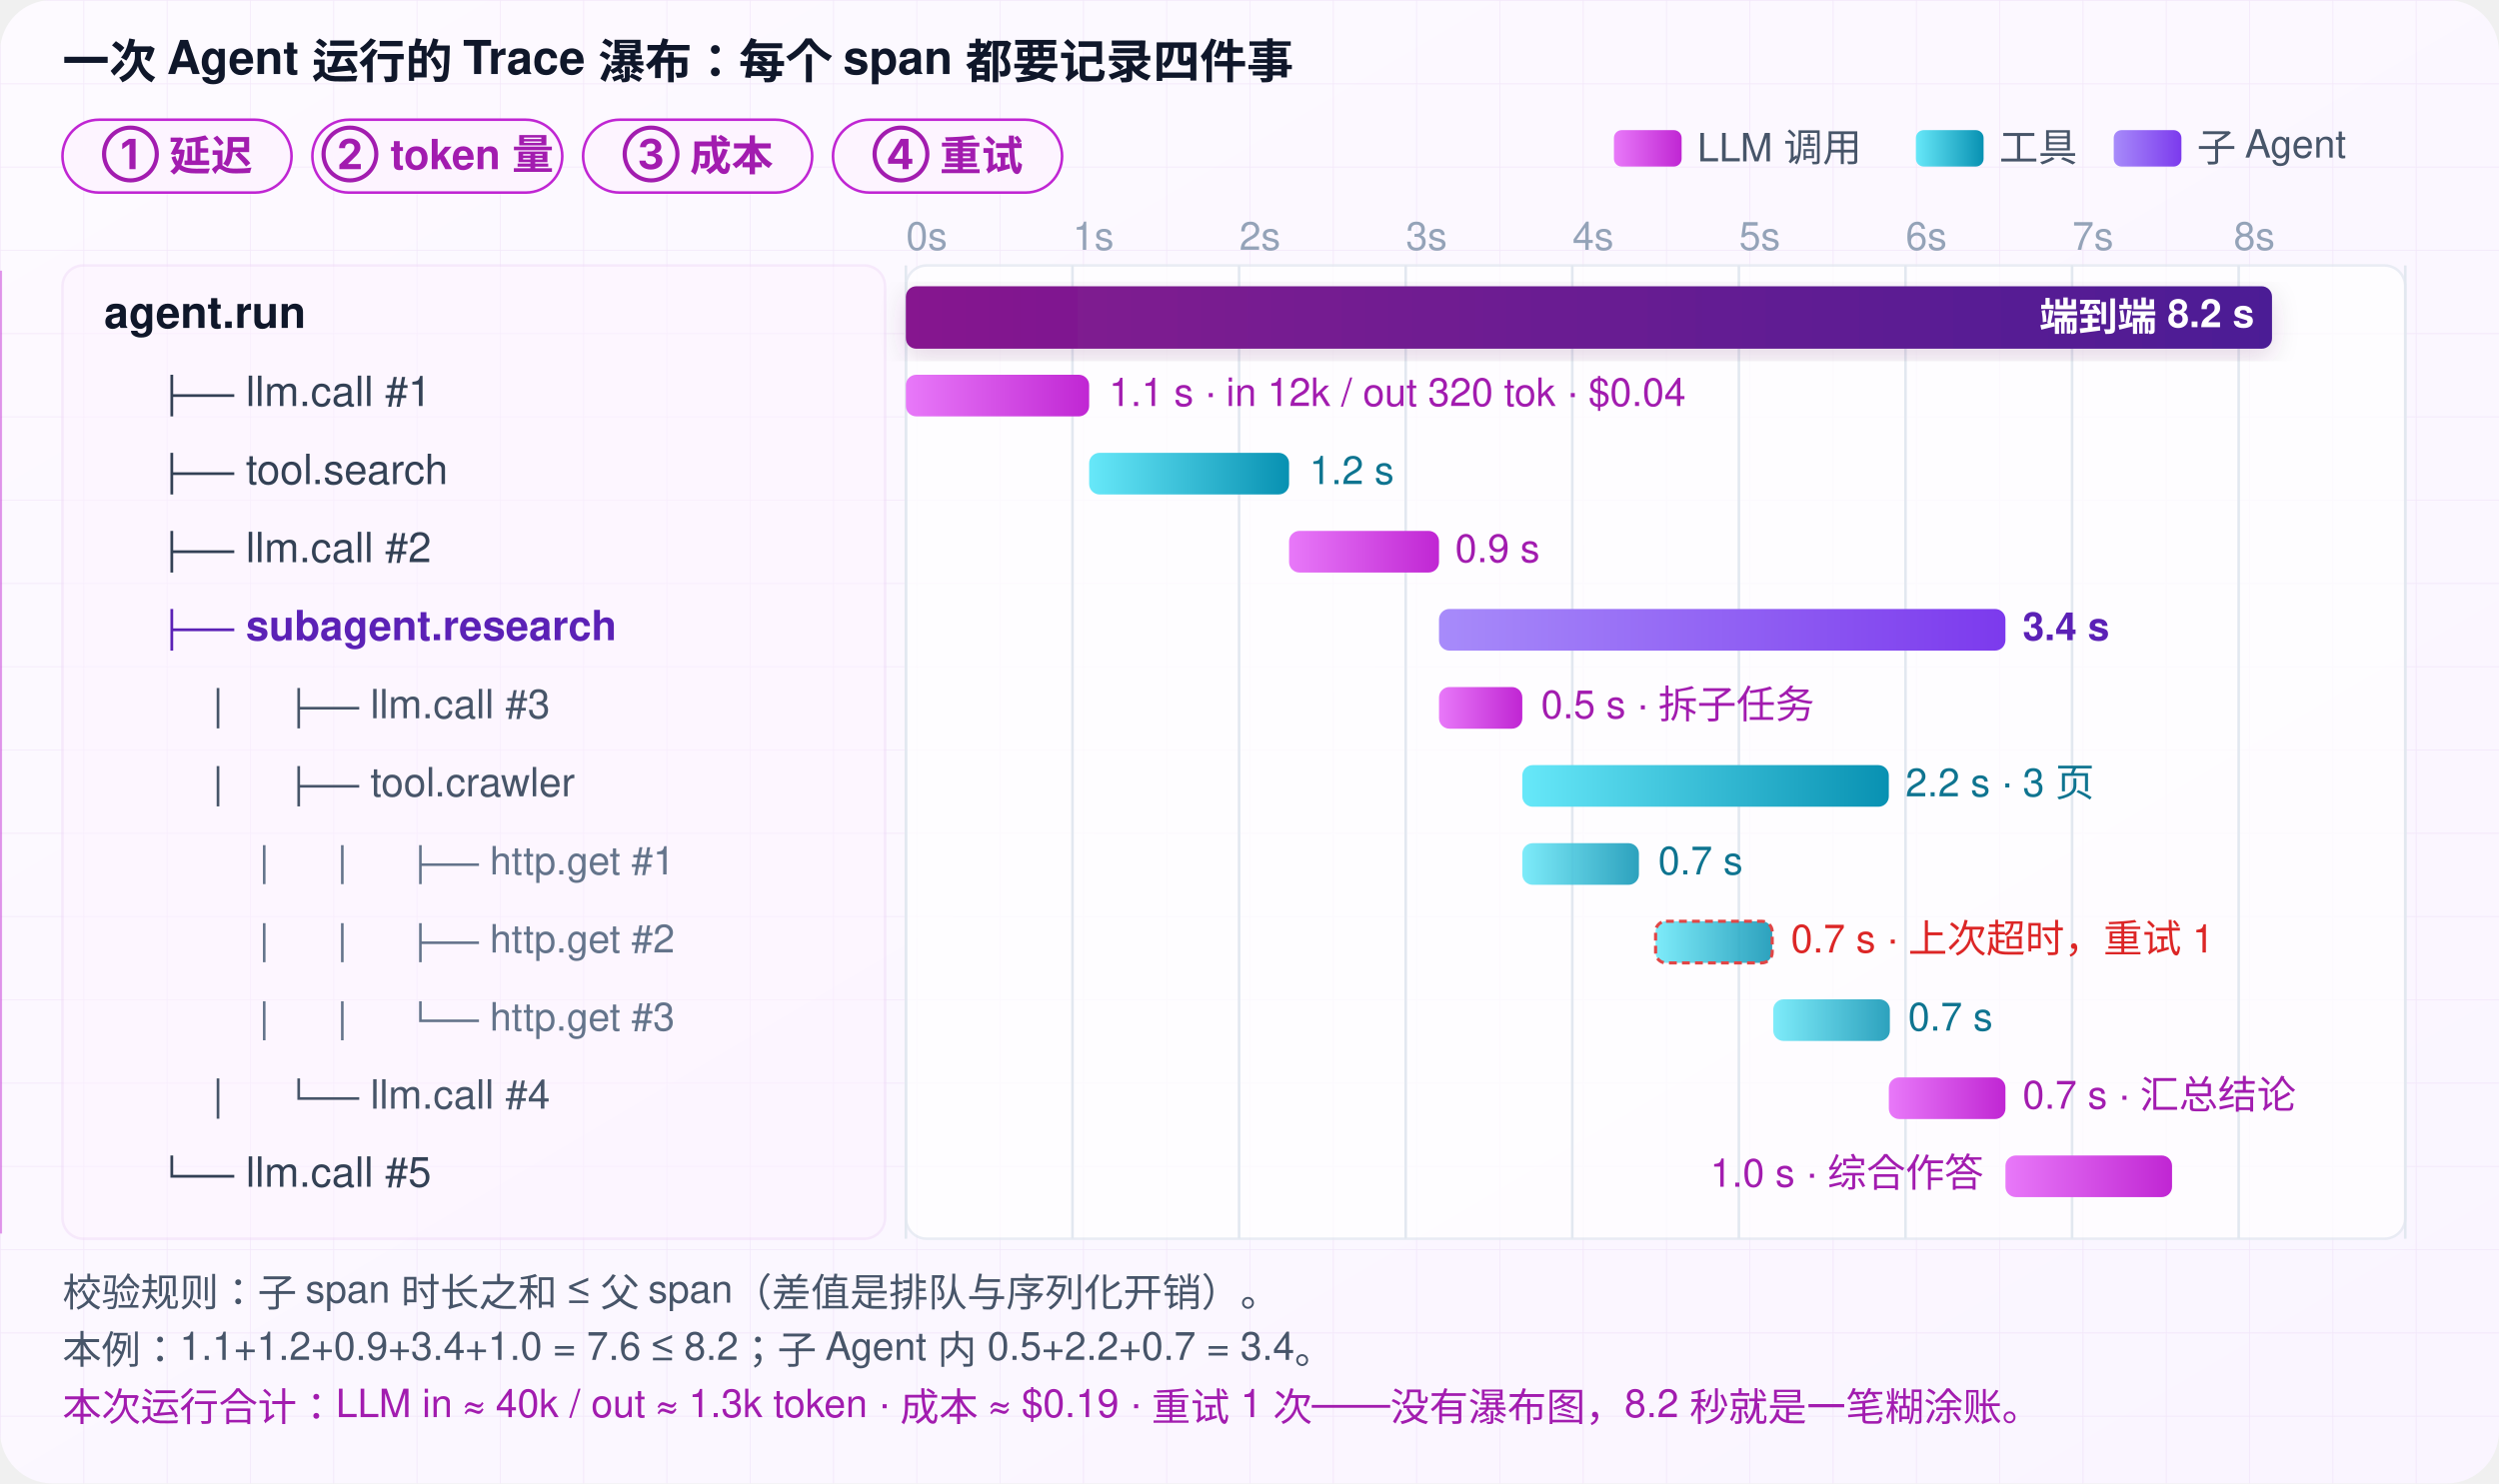
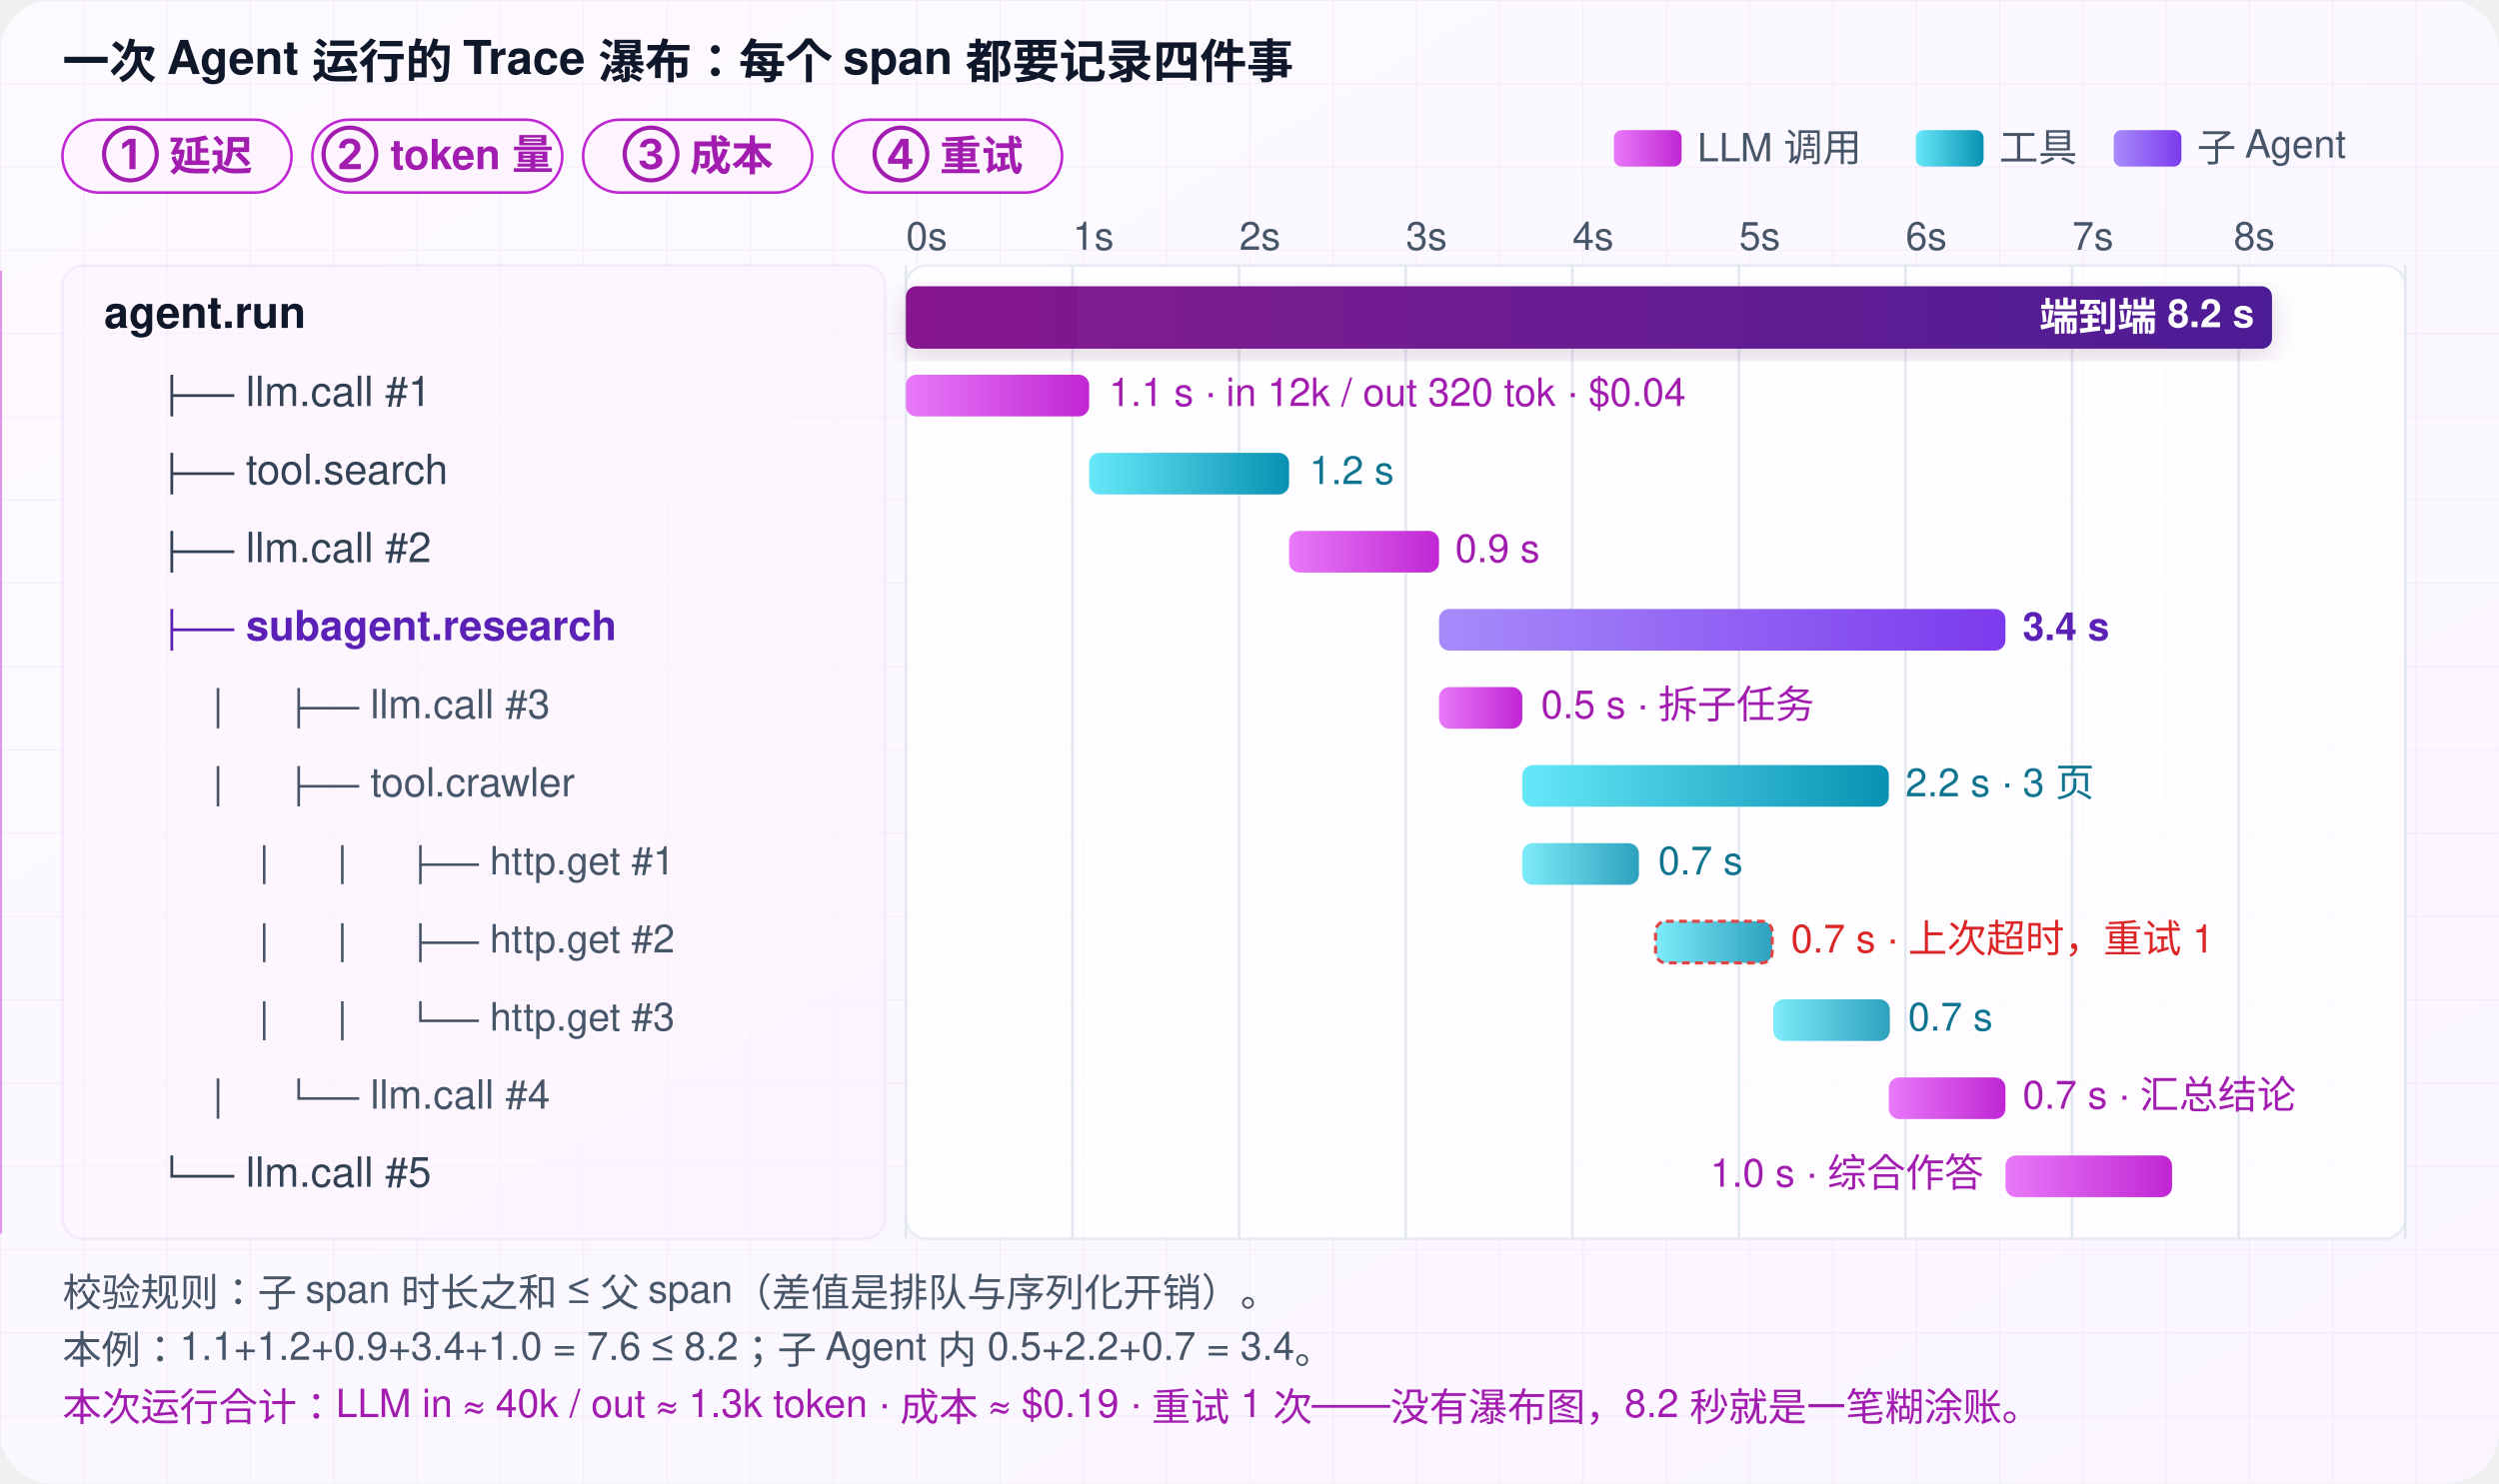
<svg xmlns="http://www.w3.org/2000/svg" viewBox="0 0 960 570" width="960" height="570" font-family="-apple-system,Segoe UI,Helvetica,Arial,sans-serif" role="img" aria-label="一次 Agent 运行的 trace 瀑布图：左侧 span 树、右侧 0 到 8 秒时间轴，条形按时序生长动画">
  <defs>
    <linearGradient id="bgw" x1="0" y1="0" x2="1" y2="1">
      <stop offset="0%" stop-color="#FDFAFF" />
      <stop offset="100%" stop-color="#FAF5FF" />
    </linearGradient>
    <linearGradient id="gRun" x1="0" y1="0" x2="1" y2="0">
      <stop offset="0%" stop-color="#86198F" />
      <stop offset="100%" stop-color="#4C1D95" />
    </linearGradient>
    <linearGradient id="gLLM" x1="0" y1="0" x2="1" y2="0">
      <stop offset="0%" stop-color="#E879F9" />
      <stop offset="100%" stop-color="#C026D3" />
    </linearGradient>
    <linearGradient id="gTool" x1="0" y1="0" x2="1" y2="0">
      <stop offset="0%" stop-color="#67E8F9" />
      <stop offset="100%" stop-color="#0891B2" />
    </linearGradient>
    <linearGradient id="gSub" x1="0" y1="0" x2="1" y2="0">
      <stop offset="0%" stop-color="#A78BFA" />
      <stop offset="100%" stop-color="#7C3AED" />
    </linearGradient>
    <pattern id="gridw" width="32" height="32" patternUnits="userSpaceOnUse">
      <path d="M32 0 H0 V32" fill="none" stroke="#E9D5F5" stroke-width="0.6" opacity="0.45" />
    </pattern>
    <filter id="shw" x="-20%" y="-20%" width="140%" height="140%">
      <feDropShadow dx="0" dy="3" stdDeviation="5" flood-color="#4A044E" flood-opacity="0.16" />
    </filter>
  </defs>
  <rect width="960" height="570" rx="20" fill="url(#bgw)" />
  <rect width="960" height="570" rx="20" fill="url(#gridw)" />
  <text x="24" y="30" font-size="18" font-weight="700" fill="#0f172a">一次 Agent 运行的 Trace 瀑布：每个 span 都要记录四件事</text>
  <g font-size="16" font-weight="700">
    <rect x="24" y="46" width="88" height="28" rx="14" fill="#FDF4FF" stroke="#C026D3" />
    <text x="68" y="65" text-anchor="middle" fill="#A21CAF">① 延迟</text>
    <rect x="120" y="46" width="96" height="28" rx="14" fill="#FDF4FF" stroke="#C026D3" />
    <text x="168" y="65" text-anchor="middle" fill="#A21CAF">② token 量</text>
    <rect x="224" y="46" width="88" height="28" rx="14" fill="#FDF4FF" stroke="#C026D3" />
    <text x="268" y="65" text-anchor="middle" fill="#A21CAF">③ 成本</text>
    <rect x="320" y="46" width="88" height="28" rx="14" fill="#FDF4FF" stroke="#C026D3" />
    <text x="364" y="65" text-anchor="middle" fill="#A21CAF">④ 重试</text>
  </g>
  <g font-size="15" fill="#475569">
    <rect x="620" y="50" width="26" height="14" rx="3" fill="url(#gLLM)" />
    <text x="652" y="62">LLM 调用</text>
    <rect x="736" y="50" width="26" height="14" rx="3" fill="url(#gTool)" />
    <text x="768" y="62">工具</text>
    <rect x="812" y="50" width="26" height="14" rx="3" fill="url(#gSub)" />
    <text x="844" y="62">子 Agent</text>
  </g>
  <rect x="24" y="102" width="316" height="374" rx="8" fill="#FDF4FF" opacity="0.5" stroke="#F0D9F7" />
  <rect x="348" y="102" width="576" height="374" rx="8" fill="#FFFFFF" opacity="0.72" stroke="#E2E8F0" />
  <g stroke="#E2E8F0" stroke-width="1">
    <line x1="348" y1="102" x2="348" y2="476" />
    <line x1="412" y1="102" x2="412" y2="476" />
    <line x1="476" y1="102" x2="476" y2="476" />
    <line x1="540" y1="102" x2="540" y2="476" />
    <line x1="604" y1="102" x2="604" y2="476" />
    <line x1="668" y1="102" x2="668" y2="476" />
    <line x1="732" y1="102" x2="732" y2="476" />
    <line x1="796" y1="102" x2="796" y2="476" />
    <line x1="860" y1="102" x2="860" y2="476" />
    <line x1="924" y1="102" x2="924" y2="476" />
  </g>
-   <g font-size="15" fill="#94A3B8" text-anchor="middle">
+   <g font-size="15" fill="#475569" text-anchor="middle">
    <text x="356" y="96">0s</text>
    <text x="420" y="96">1s</text>
    <text x="484" y="96">2s</text>
    <text x="548" y="96">3s</text>
    <text x="612" y="96">4s</text>
    <text x="676" y="96">5s</text>
    <text x="740" y="96">6s</text>
    <text x="804" y="96">7s</text>
    <text x="866" y="96">8s</text>
  </g>
  <line y1="104" y2="474" stroke="#C026D3" stroke-width="1.6" opacity="0.45">
    <animate attributeName="x1" values="348;924;924" keyTimes="0;0.5;1" dur="4s" repeatCount="indefinite" />
    <animate attributeName="x2" values="348;924;924" keyTimes="0;0.5;1" dur="4s" repeatCount="indefinite" />
  </line>
  <text x="40" y="126" font-size="17" font-weight="700" fill="#0f172a">agent.run</text>
  <rect x="348" y="110" width="524.8" height="24" rx="4" fill="url(#gRun)" filter="url(#shw)">
  </rect>
  <text x="866" y="127" text-anchor="end" font-size="15" font-weight="700" fill="#FFFFFF">端到端 8.2 s
  </text>
  <text x="58" y="156" font-size="16" fill="#334155">├─ llm.call #1</text>
  <rect x="348" y="144" width="70.4" height="16" rx="4" fill="url(#gLLM)">
  </rect>
  <text x="426" y="156" font-size="15" fill="#A21CAF">1.1 s · in 12k / out 320 tok · $0.04
  </text>
  <text x="58" y="186" font-size="16" fill="#334155">├─ tool.search</text>
  <rect x="418.4" y="174" width="76.8" height="16" rx="4" fill="url(#gTool)">
  </rect>
  <text x="503" y="186" font-size="15" fill="#0E7490">1.2 s
  </text>
  <text x="58" y="216" font-size="16" fill="#334155">├─ llm.call #2</text>
  <rect x="495.2" y="204" width="57.6" height="16" rx="4" fill="url(#gLLM)">
  </rect>
  <text x="559" y="216" font-size="15" fill="#A21CAF">0.9 s
  </text>
  <text x="58" y="246" font-size="16" font-weight="700" fill="#5B21B6">├─ subagent.research</text>
  <rect x="552.8" y="234" width="217.6" height="16" rx="4" fill="url(#gSub)">
  </rect>
  <text x="777" y="246" font-size="15" font-weight="700" fill="#5B21B6">3.4 s
  </text>
  <text x="76" y="276" font-size="15.5" fill="#475569">│　├─ llm.call #3</text>
  <rect x="552.8" y="264" width="32" height="16" rx="4" fill="url(#gLLM)">
  </rect>
  <text x="592" y="276" font-size="15" fill="#A21CAF">0.5 s · 拆子任务
  </text>
  <text x="76" y="306" font-size="15.5" fill="#475569">│　├─ tool.crawler</text>
  <rect x="584.8" y="294" width="140.8" height="16" rx="4" fill="url(#gTool)">
  </rect>
  <text x="732" y="306" font-size="15" fill="#0E7490">2.2 s · 3 页
  </text>
-   <text x="94" y="336" font-size="15" fill="#64748B">│　│　├─ http.get #1</text>
+   <text x="94" y="336" font-size="15" fill="#475569">│　│　├─ http.get #1</text>
  <rect x="584.8" y="324" width="44.8" height="16" rx="4" fill="url(#gTool)" opacity="0.85">
  </rect>
  <text x="637" y="336" font-size="15" fill="#0E7490">0.7 s
  </text>
-   <text x="94" y="366" font-size="15" fill="#64748B">│　│　├─ http.get #2</text>
+   <text x="94" y="366" font-size="15" fill="#475569">│　│　├─ http.get #2</text>
  <rect x="636" y="354" width="44.8" height="16" rx="4" fill="url(#gTool)" opacity="0.85" stroke="#DC2626" stroke-width="1.2" stroke-dasharray="3 2">
  </rect>
  <text x="688" y="366" font-size="15" fill="#DC2626">0.7 s · 上次超时，重试 1
  </text>
-   <text x="94" y="396" font-size="15" fill="#64748B">│　│　└─ http.get #3</text>
+   <text x="94" y="396" font-size="15" fill="#475569">│　│　└─ http.get #3</text>
  <rect x="681.2" y="384" width="44.8" height="16" rx="4" fill="url(#gTool)" opacity="0.85">
  </rect>
  <text x="733" y="396" font-size="15" fill="#0E7490">0.7 s
  </text>
  <text x="76" y="426" font-size="15.5" fill="#475569">│　└─ llm.call #4</text>
  <rect x="725.6" y="414" width="44.8" height="16" rx="4" fill="url(#gLLM)">
  </rect>
  <text x="777" y="426" font-size="15" fill="#A21CAF">0.7 s · 汇总结论
  </text>
  <text x="58" y="456" font-size="16" fill="#334155">└─ llm.call #5</text>
  <rect x="770.4" y="444" width="64" height="16" rx="4" fill="url(#gLLM)">
  </rect>
  <text x="762" y="456" font-size="15" fill="#A21CAF" text-anchor="end">1.0 s · 综合作答
  </text>
  <text x="24" y="502" font-size="15" fill="#475569">校验规则：子 span 时长之和 ≤ 父 span（差值是排队与序列化开销）。</text>
  <text x="24" y="524" font-size="15" fill="#475569">本例：1.1+1.2+0.9+3.4+1.0 = 7.6 ≤ 8.2；子 Agent 内 0.5+2.2+0.7 = 3.4。</text>
  <text x="24" y="546" font-size="15" fill="#A21CAF">本次运行合计：LLM in ≈ 40k / out ≈ 1.3k token · 成本 ≈ $0.19 · 重试 1 次——没有瀑布图，8.2 秒就是一笔糊涂账。</text>
</svg>
